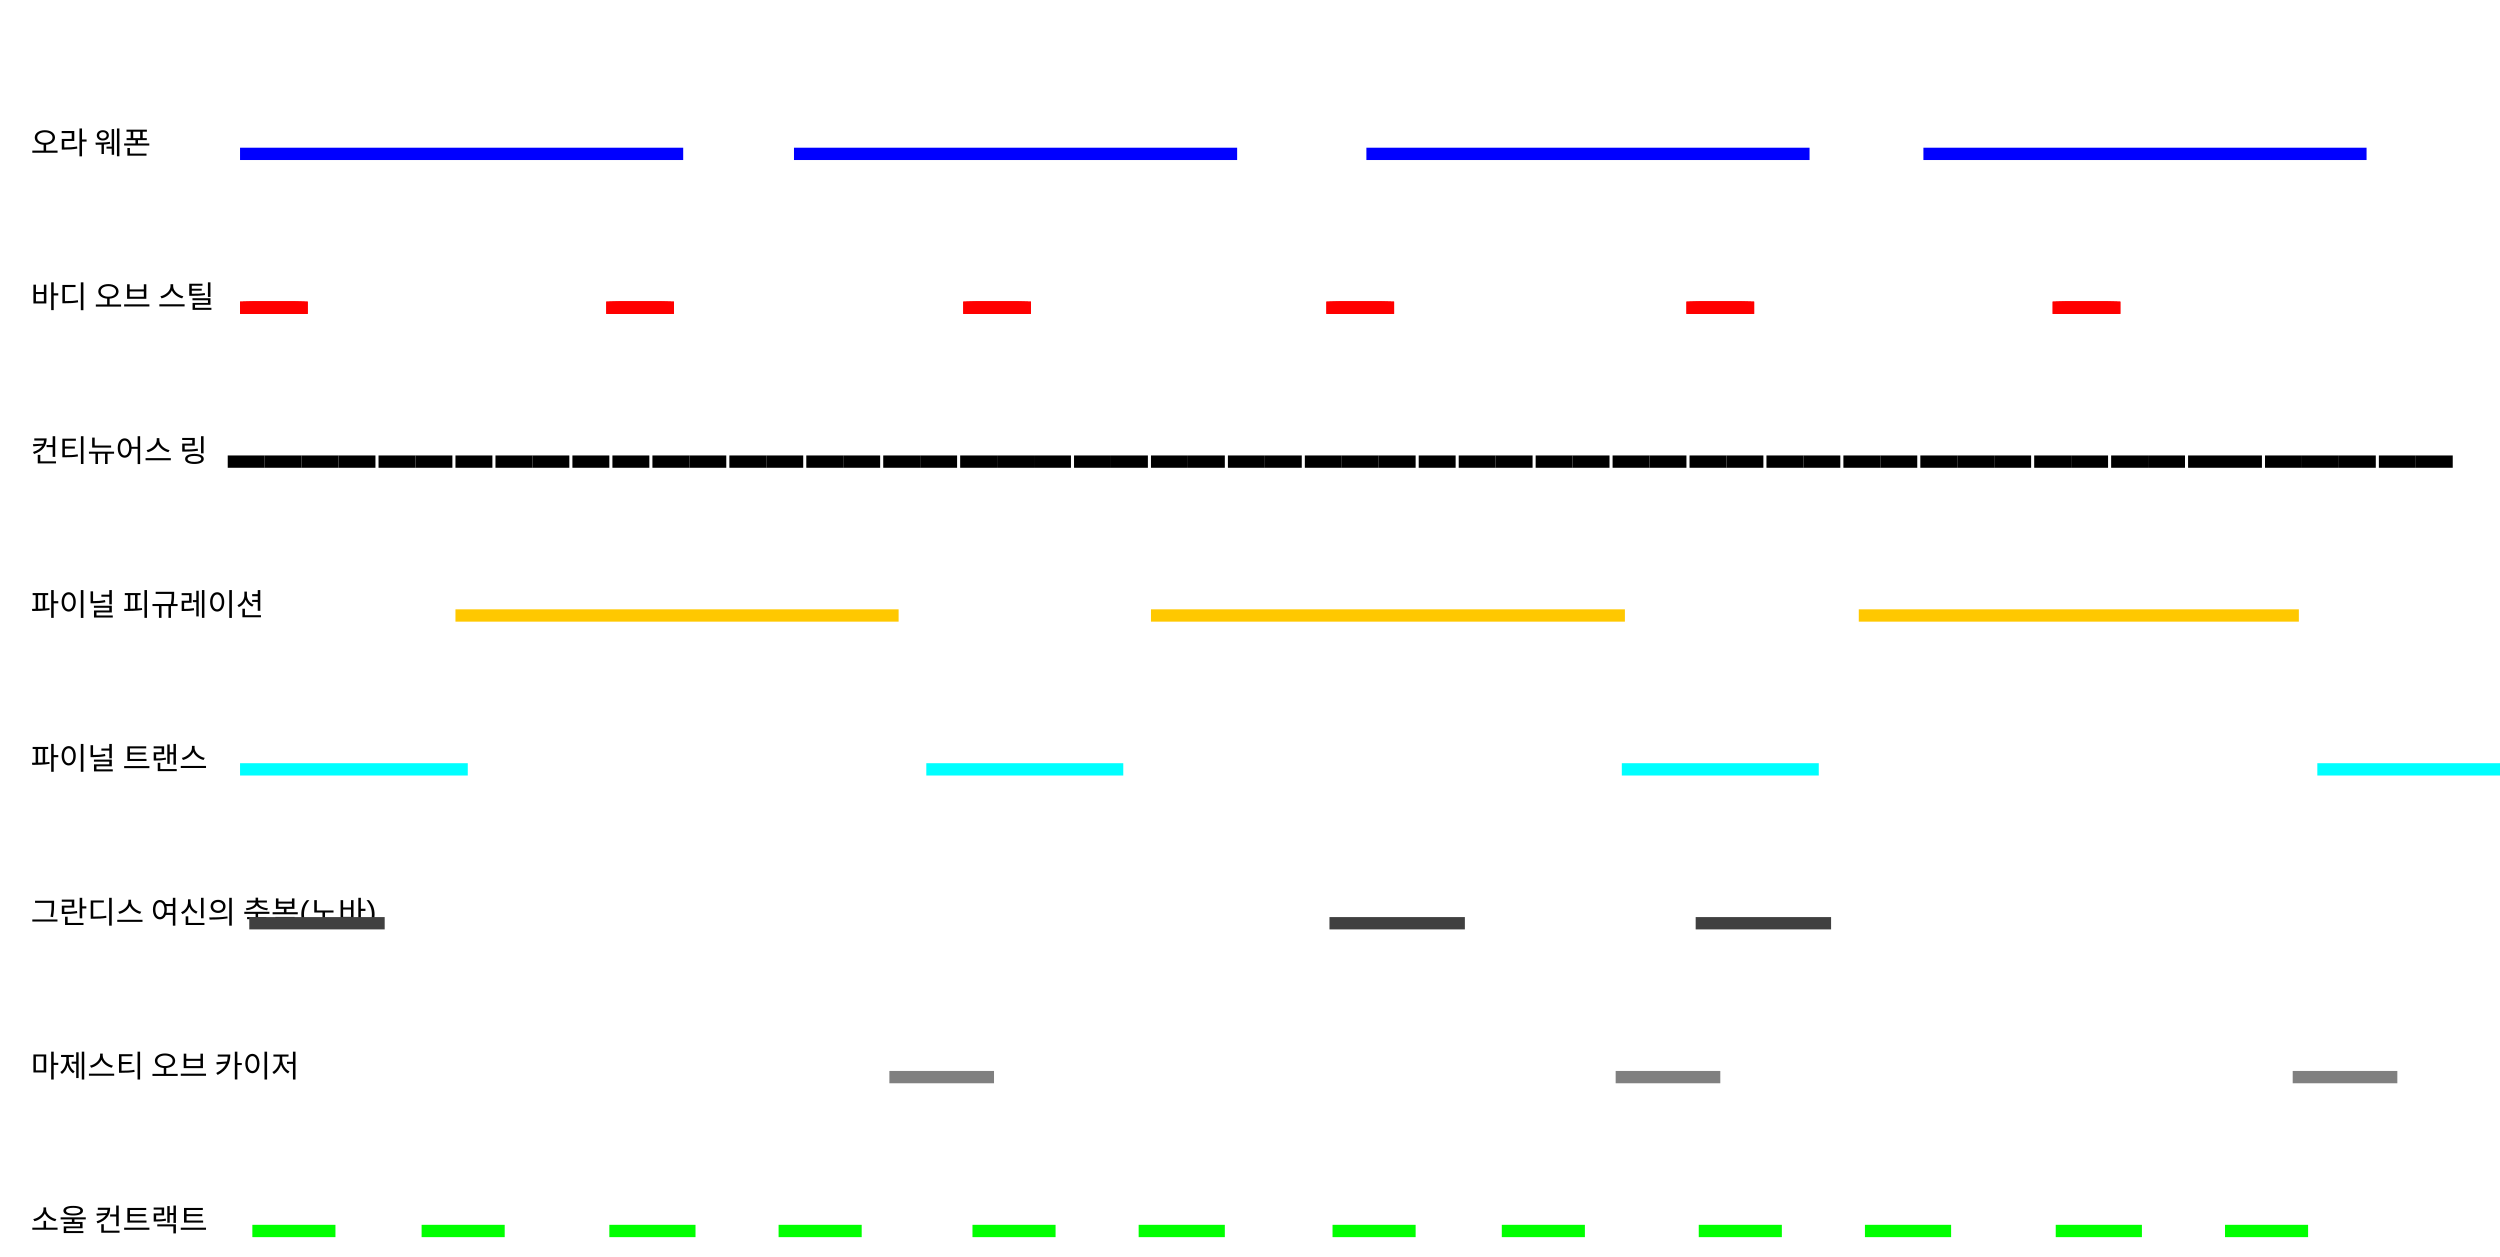
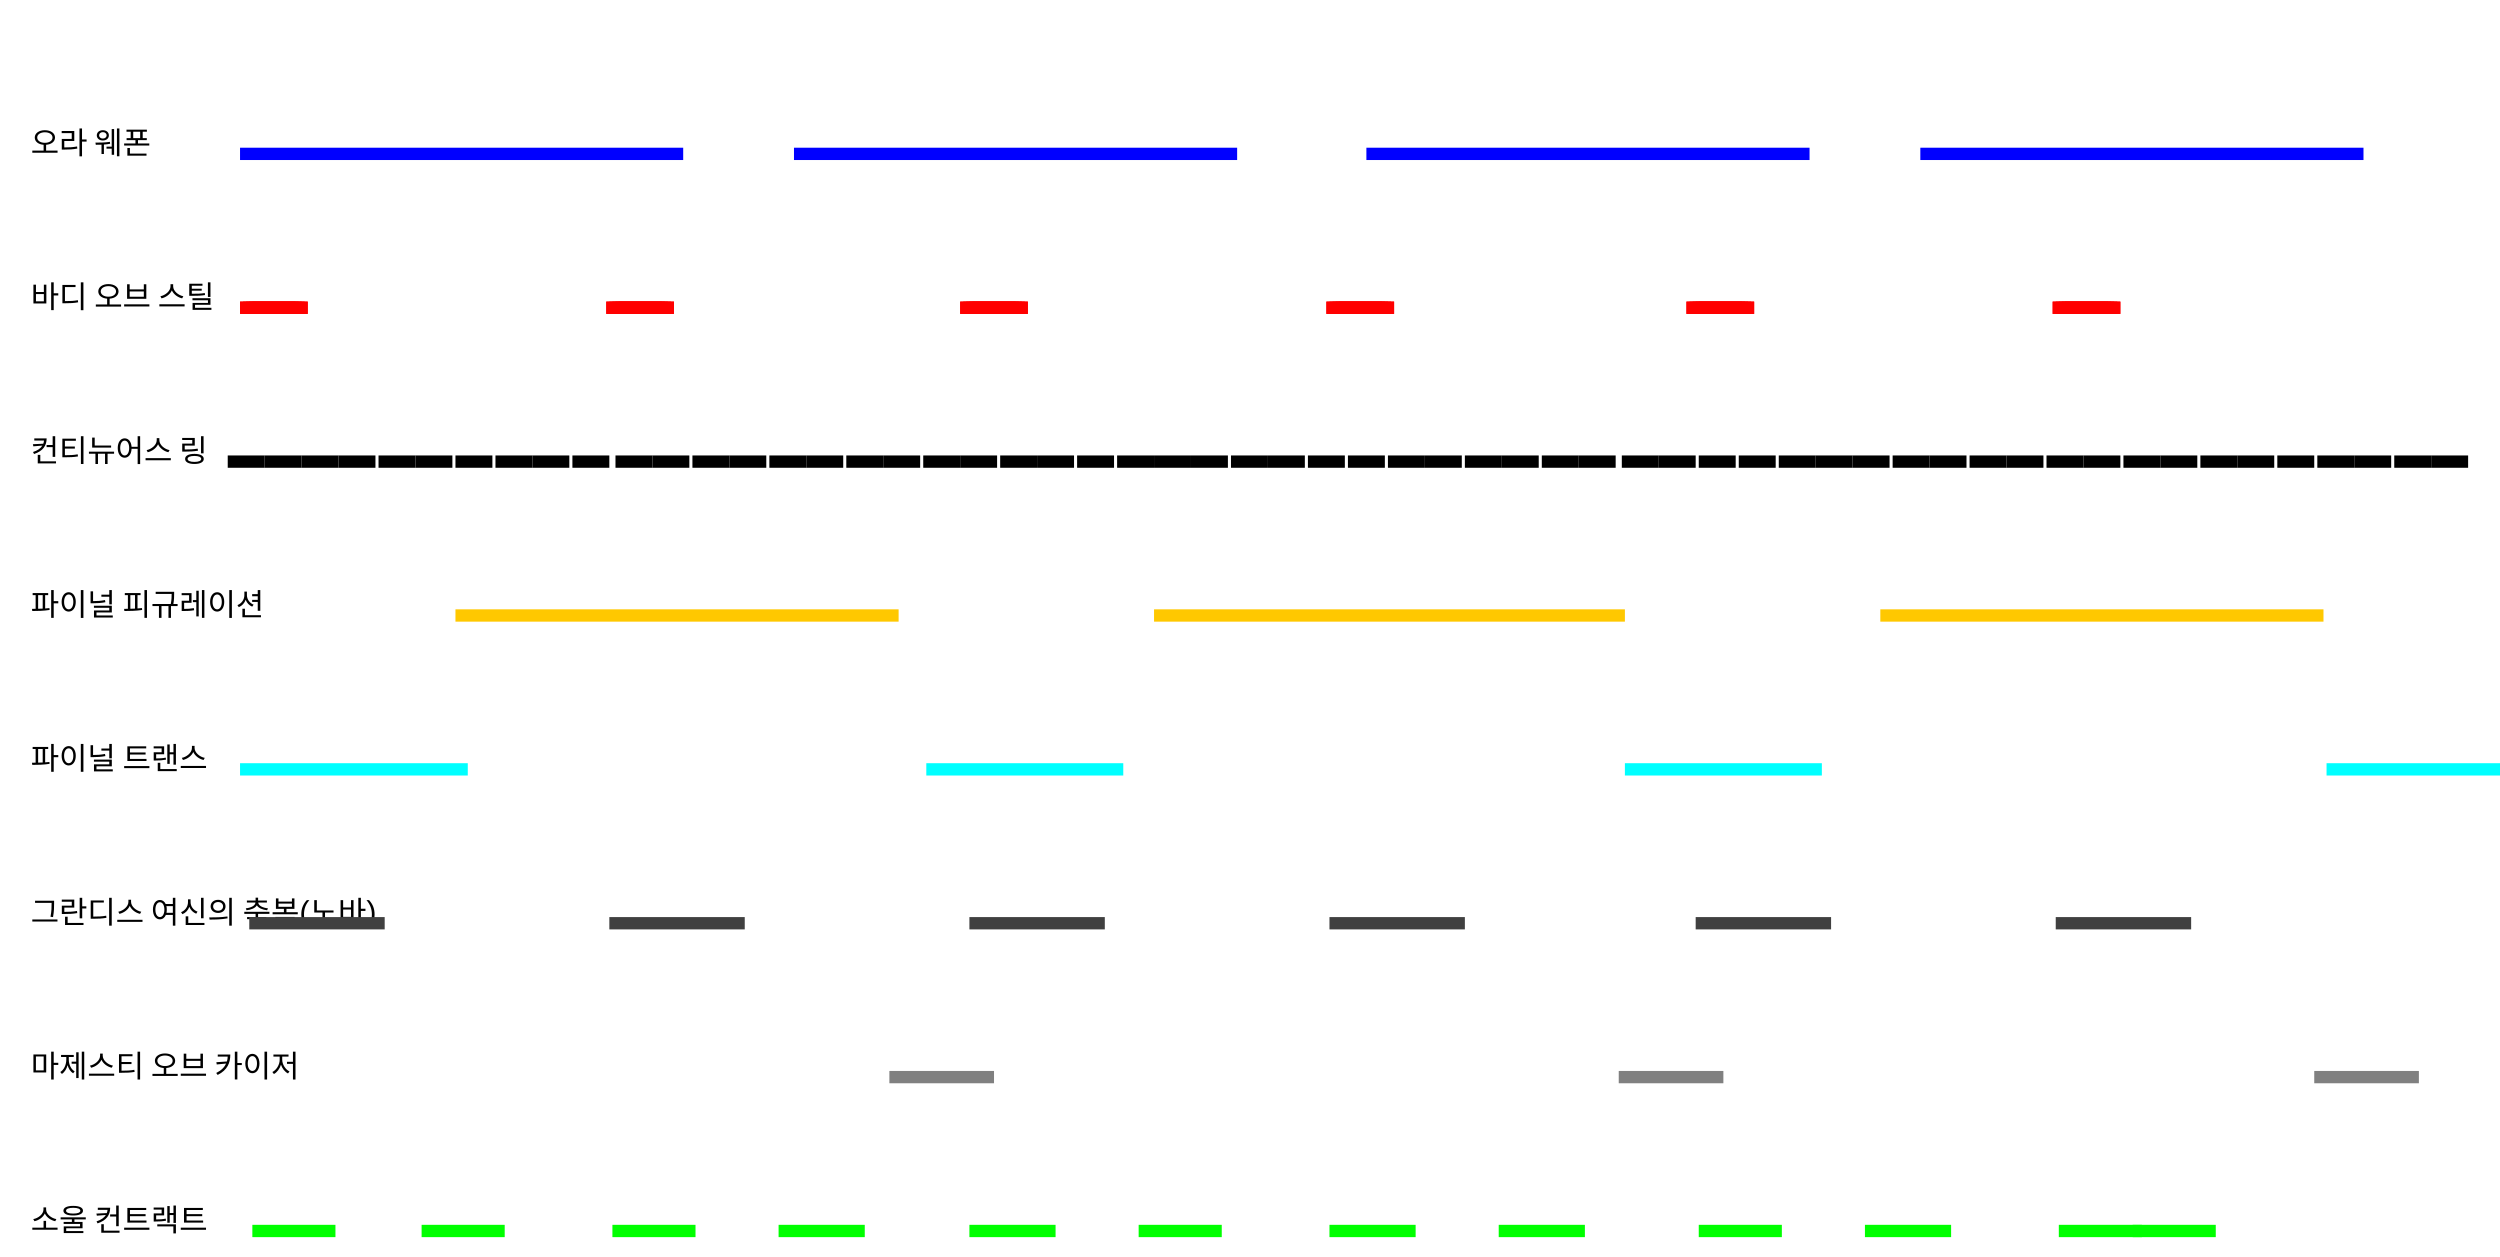
<svg xmlns="http://www.w3.org/2000/svg" style="fill-opacity:1; color-rendering:auto; color-interpolation:auto; text-rendering:auto; stroke:black; stroke-linecap:square; stroke-miterlimit:10; shape-rendering:auto; stroke-opacity:1; fill:black; stroke-dasharray:none; font-weight:normal; stroke-width:1; font-family:'Dialog'; font-style:normal; stroke-linejoin:miter; font-size:12px; stroke-dashoffset:0; image-rendering:auto;">
  <defs id="genericDefs" />
  <g>
    <g style="font-family:'Arial'; font-size:10px;">
      <text x="10" xml:space="preserve" y="50" style="stroke:none;">오라 웨폰</text>
      <line x1="80" x2="220" y1="50" style="fill:none; stroke:blue; stroke-width:4;" y2="50" />
      <line x1="260" x2="400" y1="50" style="fill:none; stroke:blue; stroke-width:4;" y2="50" />
      <line x1="446" x2="586" y1="50" style="fill:none; stroke:blue; stroke-width:4;" y2="50" />
-       <line x1="627" x2="767" y1="50" style="fill:none; stroke:blue; stroke-width:4;" y2="50" />
+       <line x1="626" x2="766" y1="50" style="fill:none; stroke:blue; stroke-width:4;" y2="50" />
      <text x="10" xml:space="preserve" y="100" style="stroke-width:4; stroke:none;">바디 오브 스틸</text>
      <line x1="80" x2="81" y1="100" style="fill:none; stroke:red; stroke-width:4;" y2="100" />
      <line x1="81" x2="82" y1="100" style="fill:none; stroke:red; stroke-width:4;" y2="100" />
      <line x1="82" x2="83" y1="100" style="fill:none; stroke:red; stroke-width:4;" y2="100" />
      <line x1="83" x2="84" y1="100" style="fill:none; stroke:red; stroke-width:4;" y2="100" />
      <line x1="84" x2="85" y1="100" style="fill:none; stroke:red; stroke-width:4;" y2="100" />
      <line x1="85" x2="86" y1="100" style="fill:none; stroke:red; stroke-width:4;" y2="100" />
      <line x1="86" x2="87" y1="100" style="fill:none; stroke:red; stroke-width:4;" y2="100" />
      <line x1="87" x2="88" y1="100" style="fill:none; stroke:red; stroke-width:4;" y2="100" />
      <line x1="88" x2="89" y1="100" style="fill:none; stroke:red; stroke-width:4;" y2="100" />
      <line x1="89" x2="90" y1="100" style="fill:none; stroke:red; stroke-width:4;" y2="100" />
      <line x1="90" x2="91" y1="100" style="fill:none; stroke:red; stroke-width:4;" y2="100" />
      <line x1="91" x2="92" y1="100" style="fill:none; stroke:red; stroke-width:4;" y2="100" />
      <line x1="92" x2="93" y1="100" style="fill:none; stroke:red; stroke-width:4;" y2="100" />
      <line x1="93" x2="94" y1="100" style="fill:none; stroke:red; stroke-width:4;" y2="100" />
      <line x1="94" x2="95" y1="100" style="fill:none; stroke:red; stroke-width:4;" y2="100" />
      <line x1="95" x2="96" y1="100" style="fill:none; stroke:red; stroke-width:4;" y2="100" />
      <line x1="96" x2="97" y1="100" style="fill:none; stroke:red; stroke-width:4;" y2="100" />
      <line x1="97" x2="98" y1="100" style="fill:none; stroke:red; stroke-width:4;" y2="100" />
      <line x1="80" x2="98" y1="100" style="fill:none; stroke:red; stroke-width:4;" y2="100" />
      <line x1="199" x2="200" y1="100" style="fill:none; stroke:red; stroke-width:4;" y2="100" />
      <line x1="200" x2="201" y1="100" style="fill:none; stroke:red; stroke-width:4;" y2="100" />
      <line x1="201" x2="202" y1="100" style="fill:none; stroke:red; stroke-width:4;" y2="100" />
      <line x1="202" x2="203" y1="100" style="fill:none; stroke:red; stroke-width:4;" y2="100" />
      <line x1="203" x2="204" y1="100" style="fill:none; stroke:red; stroke-width:4;" y2="100" />
      <line x1="204" x2="205" y1="100" style="fill:none; stroke:red; stroke-width:4;" y2="100" />
      <line x1="205" x2="206" y1="100" style="fill:none; stroke:red; stroke-width:4;" y2="100" />
      <line x1="206" x2="207" y1="100" style="fill:none; stroke:red; stroke-width:4;" y2="100" />
      <line x1="207" x2="208" y1="100" style="fill:none; stroke:red; stroke-width:4;" y2="100" />
      <line x1="208" x2="209" y1="100" style="fill:none; stroke:red; stroke-width:4;" y2="100" />
      <line x1="209" x2="210" y1="100" style="fill:none; stroke:red; stroke-width:4;" y2="100" />
      <line x1="210" x2="211" y1="100" style="fill:none; stroke:red; stroke-width:4;" y2="100" />
      <line x1="211" x2="212" y1="100" style="fill:none; stroke:red; stroke-width:4;" y2="100" />
      <line x1="212" x2="213" y1="100" style="fill:none; stroke:red; stroke-width:4;" y2="100" />
      <line x1="213" x2="214" y1="100" style="fill:none; stroke:red; stroke-width:4;" y2="100" />
      <line x1="214" x2="215" y1="100" style="fill:none; stroke:red; stroke-width:4;" y2="100" />
      <line x1="215" x2="216" y1="100" style="fill:none; stroke:red; stroke-width:4;" y2="100" />
      <line x1="216" x2="217" y1="100" style="fill:none; stroke:red; stroke-width:4;" y2="100" />
      <line x1="199" x2="217" y1="100" style="fill:none; stroke:red; stroke-width:4;" y2="100" />
+       <line x1="314" x2="315" y1="100" style="fill:none; stroke:red; stroke-width:4;" y2="100" />
      <line x1="315" x2="316" y1="100" style="fill:none; stroke:red; stroke-width:4;" y2="100" />
      <line x1="316" x2="317" y1="100" style="fill:none; stroke:red; stroke-width:4;" y2="100" />
      <line x1="317" x2="318" y1="100" style="fill:none; stroke:red; stroke-width:4;" y2="100" />
      <line x1="318" x2="319" y1="100" style="fill:none; stroke:red; stroke-width:4;" y2="100" />
      <line x1="319" x2="320" y1="100" style="fill:none; stroke:red; stroke-width:4;" y2="100" />
      <line x1="320" x2="321" y1="100" style="fill:none; stroke:red; stroke-width:4;" y2="100" />
      <line x1="321" x2="322" y1="100" style="fill:none; stroke:red; stroke-width:4;" y2="100" />
      <line x1="322" x2="323" y1="100" style="fill:none; stroke:red; stroke-width:4;" y2="100" />
      <line x1="323" x2="324" y1="100" style="fill:none; stroke:red; stroke-width:4;" y2="100" />
      <line x1="324" x2="325" y1="100" style="fill:none; stroke:red; stroke-width:4;" y2="100" />
      <line x1="325" x2="326" y1="100" style="fill:none; stroke:red; stroke-width:4;" y2="100" />
      <line x1="326" x2="327" y1="100" style="fill:none; stroke:red; stroke-width:4;" y2="100" />
      <line x1="327" x2="328" y1="100" style="fill:none; stroke:red; stroke-width:4;" y2="100" />
      <line x1="328" x2="329" y1="100" style="fill:none; stroke:red; stroke-width:4;" y2="100" />
      <line x1="329" x2="330" y1="100" style="fill:none; stroke:red; stroke-width:4;" y2="100" />
      <line x1="330" x2="331" y1="100" style="fill:none; stroke:red; stroke-width:4;" y2="100" />
      <line x1="331" x2="332" y1="100" style="fill:none; stroke:red; stroke-width:4;" y2="100" />
-       <line x1="332" x2="333" y1="100" style="fill:none; stroke:red; stroke-width:4;" y2="100" />
-       <line x1="315" x2="333" y1="100" style="fill:none; stroke:red; stroke-width:4;" y2="100" />
+       <line x1="314" x2="332" y1="100" style="fill:none; stroke:red; stroke-width:4;" y2="100" />
      <line x1="433" x2="434" y1="100" style="fill:none; stroke:red; stroke-width:4;" y2="100" />
      <line x1="434" x2="435" y1="100" style="fill:none; stroke:red; stroke-width:4;" y2="100" />
      <line x1="435" x2="436" y1="100" style="fill:none; stroke:red; stroke-width:4;" y2="100" />
      <line x1="436" x2="437" y1="100" style="fill:none; stroke:red; stroke-width:4;" y2="100" />
      <line x1="437" x2="438" y1="100" style="fill:none; stroke:red; stroke-width:4;" y2="100" />
      <line x1="438" x2="439" y1="100" style="fill:none; stroke:red; stroke-width:4;" y2="100" />
      <line x1="439" x2="440" y1="100" style="fill:none; stroke:red; stroke-width:4;" y2="100" />
      <line x1="440" x2="441" y1="100" style="fill:none; stroke:red; stroke-width:4;" y2="100" />
      <line x1="441" x2="442" y1="100" style="fill:none; stroke:red; stroke-width:4;" y2="100" />
      <line x1="442" x2="443" y1="100" style="fill:none; stroke:red; stroke-width:4;" y2="100" />
      <line x1="443" x2="444" y1="100" style="fill:none; stroke:red; stroke-width:4;" y2="100" />
      <line x1="444" x2="445" y1="100" style="fill:none; stroke:red; stroke-width:4;" y2="100" />
      <line x1="445" x2="446" y1="100" style="fill:none; stroke:red; stroke-width:4;" y2="100" />
      <line x1="446" x2="447" y1="100" style="fill:none; stroke:red; stroke-width:4;" y2="100" />
      <line x1="447" x2="448" y1="100" style="fill:none; stroke:red; stroke-width:4;" y2="100" />
      <line x1="448" x2="449" y1="100" style="fill:none; stroke:red; stroke-width:4;" y2="100" />
      <line x1="449" x2="450" y1="100" style="fill:none; stroke:red; stroke-width:4;" y2="100" />
      <line x1="450" x2="451" y1="100" style="fill:none; stroke:red; stroke-width:4;" y2="100" />
      <line x1="433" x2="451" y1="100" style="fill:none; stroke:red; stroke-width:4;" y2="100" />
      <line x1="550" x2="551" y1="100" style="fill:none; stroke:red; stroke-width:4;" y2="100" />
      <line x1="551" x2="552" y1="100" style="fill:none; stroke:red; stroke-width:4;" y2="100" />
      <line x1="552" x2="553" y1="100" style="fill:none; stroke:red; stroke-width:4;" y2="100" />
      <line x1="553" x2="554" y1="100" style="fill:none; stroke:red; stroke-width:4;" y2="100" />
      <line x1="554" x2="555" y1="100" style="fill:none; stroke:red; stroke-width:4;" y2="100" />
      <line x1="555" x2="556" y1="100" style="fill:none; stroke:red; stroke-width:4;" y2="100" />
      <line x1="556" x2="557" y1="100" style="fill:none; stroke:red; stroke-width:4;" y2="100" />
      <line x1="557" x2="558" y1="100" style="fill:none; stroke:red; stroke-width:4;" y2="100" />
      <line x1="558" x2="559" y1="100" style="fill:none; stroke:red; stroke-width:4;" y2="100" />
      <line x1="559" x2="560" y1="100" style="fill:none; stroke:red; stroke-width:4;" y2="100" />
      <line x1="560" x2="561" y1="100" style="fill:none; stroke:red; stroke-width:4;" y2="100" />
      <line x1="561" x2="562" y1="100" style="fill:none; stroke:red; stroke-width:4;" y2="100" />
      <line x1="562" x2="563" y1="100" style="fill:none; stroke:red; stroke-width:4;" y2="100" />
      <line x1="563" x2="564" y1="100" style="fill:none; stroke:red; stroke-width:4;" y2="100" />
      <line x1="564" x2="565" y1="100" style="fill:none; stroke:red; stroke-width:4;" y2="100" />
      <line x1="565" x2="566" y1="100" style="fill:none; stroke:red; stroke-width:4;" y2="100" />
      <line x1="566" x2="567" y1="100" style="fill:none; stroke:red; stroke-width:4;" y2="100" />
      <line x1="567" x2="568" y1="100" style="fill:none; stroke:red; stroke-width:4;" y2="100" />
      <line x1="550" x2="568" y1="100" style="fill:none; stroke:red; stroke-width:4;" y2="100" />
      <line x1="669" x2="670" y1="100" style="fill:none; stroke:red; stroke-width:4;" y2="100" />
      <line x1="670" x2="671" y1="100" style="fill:none; stroke:red; stroke-width:4;" y2="100" />
      <line x1="671" x2="672" y1="100" style="fill:none; stroke:red; stroke-width:4;" y2="100" />
      <line x1="672" x2="673" y1="100" style="fill:none; stroke:red; stroke-width:4;" y2="100" />
      <line x1="673" x2="674" y1="100" style="fill:none; stroke:red; stroke-width:4;" y2="100" />
      <line x1="674" x2="675" y1="100" style="fill:none; stroke:red; stroke-width:4;" y2="100" />
      <line x1="675" x2="676" y1="100" style="fill:none; stroke:red; stroke-width:4;" y2="100" />
      <line x1="676" x2="677" y1="100" style="fill:none; stroke:red; stroke-width:4;" y2="100" />
      <line x1="677" x2="678" y1="100" style="fill:none; stroke:red; stroke-width:4;" y2="100" />
      <line x1="678" x2="679" y1="100" style="fill:none; stroke:red; stroke-width:4;" y2="100" />
      <line x1="679" x2="680" y1="100" style="fill:none; stroke:red; stroke-width:4;" y2="100" />
      <line x1="680" x2="681" y1="100" style="fill:none; stroke:red; stroke-width:4;" y2="100" />
      <line x1="681" x2="682" y1="100" style="fill:none; stroke:red; stroke-width:4;" y2="100" />
      <line x1="682" x2="683" y1="100" style="fill:none; stroke:red; stroke-width:4;" y2="100" />
      <line x1="683" x2="684" y1="100" style="fill:none; stroke:red; stroke-width:4;" y2="100" />
      <line x1="684" x2="685" y1="100" style="fill:none; stroke:red; stroke-width:4;" y2="100" />
      <line x1="685" x2="686" y1="100" style="fill:none; stroke:red; stroke-width:4;" y2="100" />
      <line x1="686" x2="687" y1="100" style="fill:none; stroke:red; stroke-width:4;" y2="100" />
      <line x1="669" x2="687" y1="100" style="fill:none; stroke:red; stroke-width:4;" y2="100" />
      <text x="10" xml:space="preserve" y="150" style="stroke-width:4; stroke:none;">컨티뉴어스 링</text>
      <line x1="76" x2="84" y1="150" style="fill:none; stroke-width:4;" y2="150" />
      <line x1="88" x2="96" y1="150" style="fill:none; stroke-width:4;" y2="150" />
      <line x1="100" x2="108" y1="150" style="fill:none; stroke-width:4;" y2="150" />
      <line x1="112" x2="120" y1="150" style="fill:none; stroke-width:4;" y2="150" />
      <line x1="125" x2="133" y1="150" style="fill:none; stroke-width:4;" y2="150" />
      <line x1="137" x2="145" y1="150" style="fill:none; stroke-width:4;" y2="150" />
      <line x1="150" x2="158" y1="150" style="fill:none; stroke-width:4;" y2="150" />
      <line x1="163" x2="171" y1="150" style="fill:none; stroke-width:4;" y2="150" />
      <line x1="175" x2="183" y1="150" style="fill:none; stroke-width:4;" y2="150" />
      <line x1="188" x2="196" y1="150" style="fill:none; stroke-width:4;" y2="150" />
-       <line x1="201" x2="209" y1="150" style="fill:none; stroke-width:4;" y2="150" />
+       <line x1="202" x2="210" y1="150" style="fill:none; stroke-width:4;" y2="150" />
      <line x1="214" x2="222" y1="150" style="fill:none; stroke-width:4;" y2="150" />
-       <line x1="226" x2="234" y1="150" style="fill:none; stroke-width:4;" y2="150" />
+       <line x1="227" x2="235" y1="150" style="fill:none; stroke-width:4;" y2="150" />
      <line x1="239" x2="247" y1="150" style="fill:none; stroke-width:4;" y2="150" />
-       <line x1="251" x2="259" y1="150" style="fill:none; stroke-width:4;" y2="150" />
+       <line x1="252" x2="260" y1="150" style="fill:none; stroke-width:4;" y2="150" />
      <line x1="264" x2="272" y1="150" style="fill:none; stroke-width:4;" y2="150" />
-       <line x1="276" x2="284" y1="150" style="fill:none; stroke-width:4;" y2="150" />
+       <line x1="277" x2="285" y1="150" style="fill:none; stroke-width:4;" y2="150" />
      <line x1="289" x2="297" y1="150" style="fill:none; stroke-width:4;" y2="150" />
-       <line x1="301" x2="309" y1="150" style="fill:none; stroke-width:4;" y2="150" />
+       <line x1="302" x2="310" y1="150" style="fill:none; stroke-width:4;" y2="150" />
      <line x1="314" x2="322" y1="150" style="fill:none; stroke-width:4;" y2="150" />
-       <line x1="326" x2="334" y1="150" style="fill:none; stroke-width:4;" y2="150" />
-       <line x1="338" x2="346" y1="150" style="fill:none; stroke-width:4;" y2="150" />
-       <line x1="351" x2="359" y1="150" style="fill:none; stroke-width:4;" y2="150" />
-       <line x1="363" x2="371" y1="150" style="fill:none; stroke-width:4;" y2="150" />
-       <line x1="376" x2="384" y1="150" style="fill:none; stroke-width:4;" y2="150" />
-       <line x1="388" x2="396" y1="150" style="fill:none; stroke-width:4;" y2="150" />
-       <line x1="401" x2="409" y1="150" style="fill:none; stroke-width:4;" y2="150" />
-       <line x1="413" x2="421" y1="150" style="fill:none; stroke-width:4;" y2="150" />
-       <line x1="426" x2="434" y1="150" style="fill:none; stroke-width:4;" y2="150" />
-       <line x1="438" x2="446" y1="150" style="fill:none; stroke-width:4;" y2="150" />
-       <line x1="450" x2="458" y1="150" style="fill:none; stroke-width:4;" y2="150" />
-       <line x1="463" x2="471" y1="150" style="fill:none; stroke-width:4;" y2="150" />
-       <line x1="476" x2="484" y1="150" style="fill:none; stroke-width:4;" y2="150" />
-       <line x1="488" x2="496" y1="150" style="fill:none; stroke-width:4;" y2="150" />
-       <line x1="501" x2="509" y1="150" style="fill:none; stroke-width:4;" y2="150" />
-       <line x1="513" x2="521" y1="150" style="fill:none; stroke-width:4;" y2="150" />
-       <line x1="526" x2="534" y1="150" style="fill:none; stroke-width:4;" y2="150" />
-       <line x1="538" x2="546" y1="150" style="fill:none; stroke-width:4;" y2="150" />
-       <line x1="551" x2="559" y1="150" style="fill:none; stroke-width:4;" y2="150" />
-       <line x1="563" x2="571" y1="150" style="fill:none; stroke-width:4;" y2="150" />
-       <line x1="576" x2="584" y1="150" style="fill:none; stroke-width:4;" y2="150" />
-       <line x1="588" x2="596" y1="150" style="fill:none; stroke-width:4;" y2="150" />
-       <line x1="601" x2="609" y1="150" style="fill:none; stroke-width:4;" y2="150" />
-       <line x1="613" x2="621" y1="150" style="fill:none; stroke-width:4;" y2="150" />
-       <line x1="626" x2="634" y1="150" style="fill:none; stroke-width:4;" y2="150" />
-       <line x1="638" x2="646" y1="150" style="fill:none; stroke-width:4;" y2="150" />
-       <line x1="650" x2="658" y1="150" style="fill:none; stroke-width:4;" y2="150" />
-       <line x1="663" x2="671" y1="150" style="fill:none; stroke-width:4;" y2="150" />
-       <line x1="675" x2="683" y1="150" style="fill:none; stroke-width:4;" y2="150" />
-       <line x1="688" x2="696" y1="150" style="fill:none; stroke-width:4;" y2="150" />
-       <line x1="700" x2="708" y1="150" style="fill:none; stroke-width:4;" y2="150" />
-       <line x1="713" x2="721" y1="150" style="fill:none; stroke-width:4;" y2="150" />
-       <line x1="725" x2="733" y1="150" style="fill:none; stroke-width:4;" y2="150" />
-       <line x1="738" x2="746" y1="150" style="fill:none; stroke-width:4;" y2="150" />
-       <line x1="750" x2="758" y1="150" style="fill:none; stroke-width:4;" y2="150" />
-       <line x1="762" x2="770" y1="150" style="fill:none; stroke-width:4;" y2="150" />
-       <line x1="775" x2="783" y1="150" style="fill:none; stroke-width:4;" y2="150" />
-       <line x1="787" x2="795" y1="150" style="fill:none; stroke-width:4;" y2="150" />
+       <line x1="327" x2="335" y1="150" style="fill:none; stroke-width:4;" y2="150" />
+       <line x1="339" x2="347" y1="150" style="fill:none; stroke-width:4;" y2="150" />
+       <line x1="352" x2="360" y1="150" style="fill:none; stroke-width:4;" y2="150" />
+       <line x1="365" x2="373" y1="150" style="fill:none; stroke-width:4;" y2="150" />
+       <line x1="377" x2="385" y1="150" style="fill:none; stroke-width:4;" y2="150" />
+       <line x1="389" x2="397" y1="150" style="fill:none; stroke-width:4;" y2="150" />
+       <line x1="402" x2="410" y1="150" style="fill:none; stroke-width:4;" y2="150" />
+       <line x1="414" x2="422" y1="150" style="fill:none; stroke-width:4;" y2="150" />
+       <line x1="427" x2="435" y1="150" style="fill:none; stroke-width:4;" y2="150" />
+       <line x1="440" x2="448" y1="150" style="fill:none; stroke-width:4;" y2="150" />
+       <line x1="453" x2="461" y1="150" style="fill:none; stroke-width:4;" y2="150" />
+       <line x1="465" x2="473" y1="150" style="fill:none; stroke-width:4;" y2="150" />
+       <line x1="478" x2="486" y1="150" style="fill:none; stroke-width:4;" y2="150" />
+       <line x1="490" x2="498" y1="150" style="fill:none; stroke-width:4;" y2="150" />
+       <line x1="503" x2="511" y1="150" style="fill:none; stroke-width:4;" y2="150" />
+       <line x1="515" x2="523" y1="150" style="fill:none; stroke-width:4;" y2="150" />
+       <line x1="529" x2="537" y1="150" style="fill:none; stroke-width:4;" y2="150" />
+       <line x1="541" x2="549" y1="150" style="fill:none; stroke-width:4;" y2="150" />
+       <line x1="554" x2="562" y1="150" style="fill:none; stroke-width:4;" y2="150" />
+       <line x1="567" x2="575" y1="150" style="fill:none; stroke-width:4;" y2="150" />
+       <line x1="580" x2="588" y1="150" style="fill:none; stroke-width:4;" y2="150" />
+       <line x1="592" x2="600" y1="150" style="fill:none; stroke-width:4;" y2="150" />
+       <line x1="604" x2="612" y1="150" style="fill:none; stroke-width:4;" y2="150" />
+       <line x1="617" x2="625" y1="150" style="fill:none; stroke-width:4;" y2="150" />
+       <line x1="629" x2="637" y1="150" style="fill:none; stroke-width:4;" y2="150" />
+       <line x1="642" x2="650" y1="150" style="fill:none; stroke-width:4;" y2="150" />
+       <line x1="654" x2="662" y1="150" style="fill:none; stroke-width:4;" y2="150" />
+       <line x1="667" x2="675" y1="150" style="fill:none; stroke-width:4;" y2="150" />
+       <line x1="679" x2="687" y1="150" style="fill:none; stroke-width:4;" y2="150" />
+       <line x1="692" x2="700" y1="150" style="fill:none; stroke-width:4;" y2="150" />
+       <line x1="704" x2="712" y1="150" style="fill:none; stroke-width:4;" y2="150" />
+       <line x1="717" x2="725" y1="150" style="fill:none; stroke-width:4;" y2="150" />
+       <line x1="729" x2="737" y1="150" style="fill:none; stroke-width:4;" y2="150" />
+       <line x1="742" x2="750" y1="150" style="fill:none; stroke-width:4;" y2="150" />
+       <line x1="755" x2="763" y1="150" style="fill:none; stroke-width:4;" y2="150" />
+       <line x1="767" x2="775" y1="150" style="fill:none; stroke-width:4;" y2="150" />
+       <line x1="780" x2="788" y1="150" style="fill:none; stroke-width:4;" y2="150" />
+       <line x1="792" x2="800" y1="150" style="fill:none; stroke-width:4;" y2="150" />
      <text x="10" xml:space="preserve" y="200" style="stroke-width:4; stroke:none;">파이널 피규레이션</text>
      <line x1="150" x2="290" y1="200" style="fill:none; stroke:rgb(255,200,0); stroke-width:4;" y2="200" />
-       <line x1="376" x2="526" y1="200" style="fill:none; stroke:rgb(255,200,0); stroke-width:4;" y2="200" />
-       <line x1="606" x2="745" y1="200" style="fill:none; stroke:rgb(255,200,0); stroke-width:4;" y2="200" />
+       <line x1="377" x2="526" y1="200" style="fill:none; stroke:rgb(255,200,0); stroke-width:4;" y2="200" />
+       <line x1="613" x2="753" y1="200" style="fill:none; stroke:rgb(255,200,0); stroke-width:4;" y2="200" />
      <text x="10" xml:space="preserve" y="250" style="stroke-width:4; stroke:none;">파이널 트랜스</text>
      <line x1="80" x2="150" y1="250" style="fill:none; stroke:aqua; stroke-width:4;" y2="250" />
      <line x1="303" x2="363" y1="250" style="fill:none; stroke:aqua; stroke-width:4;" y2="250" />
-       <line x1="529" x2="589" y1="250" style="fill:none; stroke:aqua; stroke-width:4;" y2="250" />
-       <line x1="755" x2="815" y1="250" style="fill:none; stroke:aqua; stroke-width:4;" y2="250" />
+       <line x1="530" x2="590" y1="250" style="fill:none; stroke:aqua; stroke-width:4;" y2="250" />
+       <line x1="758" x2="818" y1="250" style="fill:none; stroke:aqua; stroke-width:4;" y2="250" />
      <text x="10" xml:space="preserve" y="300" style="stroke-width:4; stroke:none;">그란디스 여신의 축복(노바)</text>
      <line x1="83" x2="123" y1="300" style="fill:none; stroke:rgb(64,64,64); stroke-width:4;" y2="300" />
+       <line x1="200" x2="240" y1="300" style="fill:none; stroke:rgb(64,64,64); stroke-width:4;" y2="300" />
+       <line x1="317" x2="357" y1="300" style="fill:none; stroke:rgb(64,64,64); stroke-width:4;" y2="300" />
      <line x1="434" x2="474" y1="300" style="fill:none; stroke:rgb(64,64,64); stroke-width:4;" y2="300" />
      <line x1="553" x2="593" y1="300" style="fill:none; stroke:rgb(64,64,64); stroke-width:4;" y2="300" />
+       <line x1="670" x2="710" y1="300" style="fill:none; stroke:rgb(64,64,64); stroke-width:4;" y2="300" />
      <text x="10" xml:space="preserve" y="350" style="stroke-width:4; stroke:none;">마제스티 오브 카이저</text>
      <line x1="291" x2="321" y1="350" style="fill:none; stroke:gray; stroke-width:4;" y2="350" />
-       <line x1="527" x2="557" y1="350" style="fill:none; stroke:gray; stroke-width:4;" y2="350" />
-       <line x1="747" x2="777" y1="350" style="fill:none; stroke:gray; stroke-width:4;" y2="350" />
+       <line x1="528" x2="558" y1="350" style="fill:none; stroke:gray; stroke-width:4;" y2="350" />
+       <line x1="754" x2="784" y1="350" style="fill:none; stroke:gray; stroke-width:4;" y2="350" />
      <text x="10" xml:space="preserve" y="400" style="stroke-width:4; stroke:none;">소울 컨트랙트</text>
      <line x1="84" x2="107" y1="400" style="fill:none; stroke:lime; stroke-width:4;" y2="400" />
      <line x1="139" x2="162" y1="400" style="fill:none; stroke:lime; stroke-width:4;" y2="400" />
-       <line x1="200" x2="224" y1="400" style="fill:none; stroke:lime; stroke-width:4;" y2="400" />
-       <line x1="255" x2="278" y1="400" style="fill:none; stroke:lime; stroke-width:4;" y2="400" />
-       <line x1="318" x2="341" y1="400" style="fill:none; stroke:lime; stroke-width:4;" y2="400" />
-       <line x1="372" x2="396" y1="400" style="fill:none; stroke:lime; stroke-width:4;" y2="400" />
-       <line x1="435" x2="458" y1="400" style="fill:none; stroke:lime; stroke-width:4;" y2="400" />
-       <line x1="490" x2="513" y1="400" style="fill:none; stroke:lime; stroke-width:4;" y2="400" />
+       <line x1="201" x2="224" y1="400" style="fill:none; stroke:lime; stroke-width:4;" y2="400" />
+       <line x1="255" x2="279" y1="400" style="fill:none; stroke:lime; stroke-width:4;" y2="400" />
+       <line x1="317" x2="341" y1="400" style="fill:none; stroke:lime; stroke-width:4;" y2="400" />
+       <line x1="372" x2="395" y1="400" style="fill:none; stroke:lime; stroke-width:4;" y2="400" />
+       <line x1="434" x2="458" y1="400" style="fill:none; stroke:lime; stroke-width:4;" y2="400" />
+       <line x1="489" x2="513" y1="400" style="fill:none; stroke:lime; stroke-width:4;" y2="400" />
      <line x1="554" x2="577" y1="400" style="fill:none; stroke:lime; stroke-width:4;" y2="400" />
      <line x1="608" x2="632" y1="400" style="fill:none; stroke:lime; stroke-width:4;" y2="400" />
-       <line x1="670" x2="694" y1="400" style="fill:none; stroke:lime; stroke-width:4;" y2="400" />
-       <line x1="725" x2="748" y1="400" style="fill:none; stroke:lime; stroke-width:4;" y2="400" />
+       <line x1="671" x2="694" y1="400" style="fill:none; stroke:lime; stroke-width:4;" y2="400" />
+       <line x1="695" x2="718" y1="400" style="fill:none; stroke:lime; stroke-width:4;" y2="400" />
      <text x="90" y="450" style="stroke-width:4; font-size:12px; stroke:none;" xml:space="preserve">0</text>
      <text x="150" y="450" style="stroke-width:4; font-size:12px; stroke:none;" xml:space="preserve">1</text>
      <text x="210" y="450" style="stroke-width:4; font-size:12px; stroke:none;" xml:space="preserve">2</text>
      <text x="270" y="450" style="stroke-width:4; font-size:12px; stroke:none;" xml:space="preserve">3</text>
      <text x="330" y="450" style="stroke-width:4; font-size:12px; stroke:none;" xml:space="preserve">4</text>
      <text x="390" y="450" style="stroke-width:4; font-size:12px; stroke:none;" xml:space="preserve">5</text>
      <text x="450" y="450" style="stroke-width:4; font-size:12px; stroke:none;" xml:space="preserve">6</text>
      <text x="510" y="450" style="stroke-width:4; font-size:12px; stroke:none;" xml:space="preserve">7</text>
      <text x="570" y="450" style="stroke-width:4; font-size:12px; stroke:none;" xml:space="preserve">8</text>
      <text x="630" y="450" style="stroke-width:4; font-size:12px; stroke:none;" xml:space="preserve">9</text>
      <text x="690" y="450" style="stroke-width:4; font-size:12px; stroke:none;" xml:space="preserve">10</text>
      <text x="750" y="450" style="stroke-width:4; font-size:12px; stroke:none;" xml:space="preserve">11</text>
      <text x="810" y="450" style="stroke-width:4; font-size:12px; stroke:none;" xml:space="preserve">12</text>
    </g>
  </g>
</svg>
